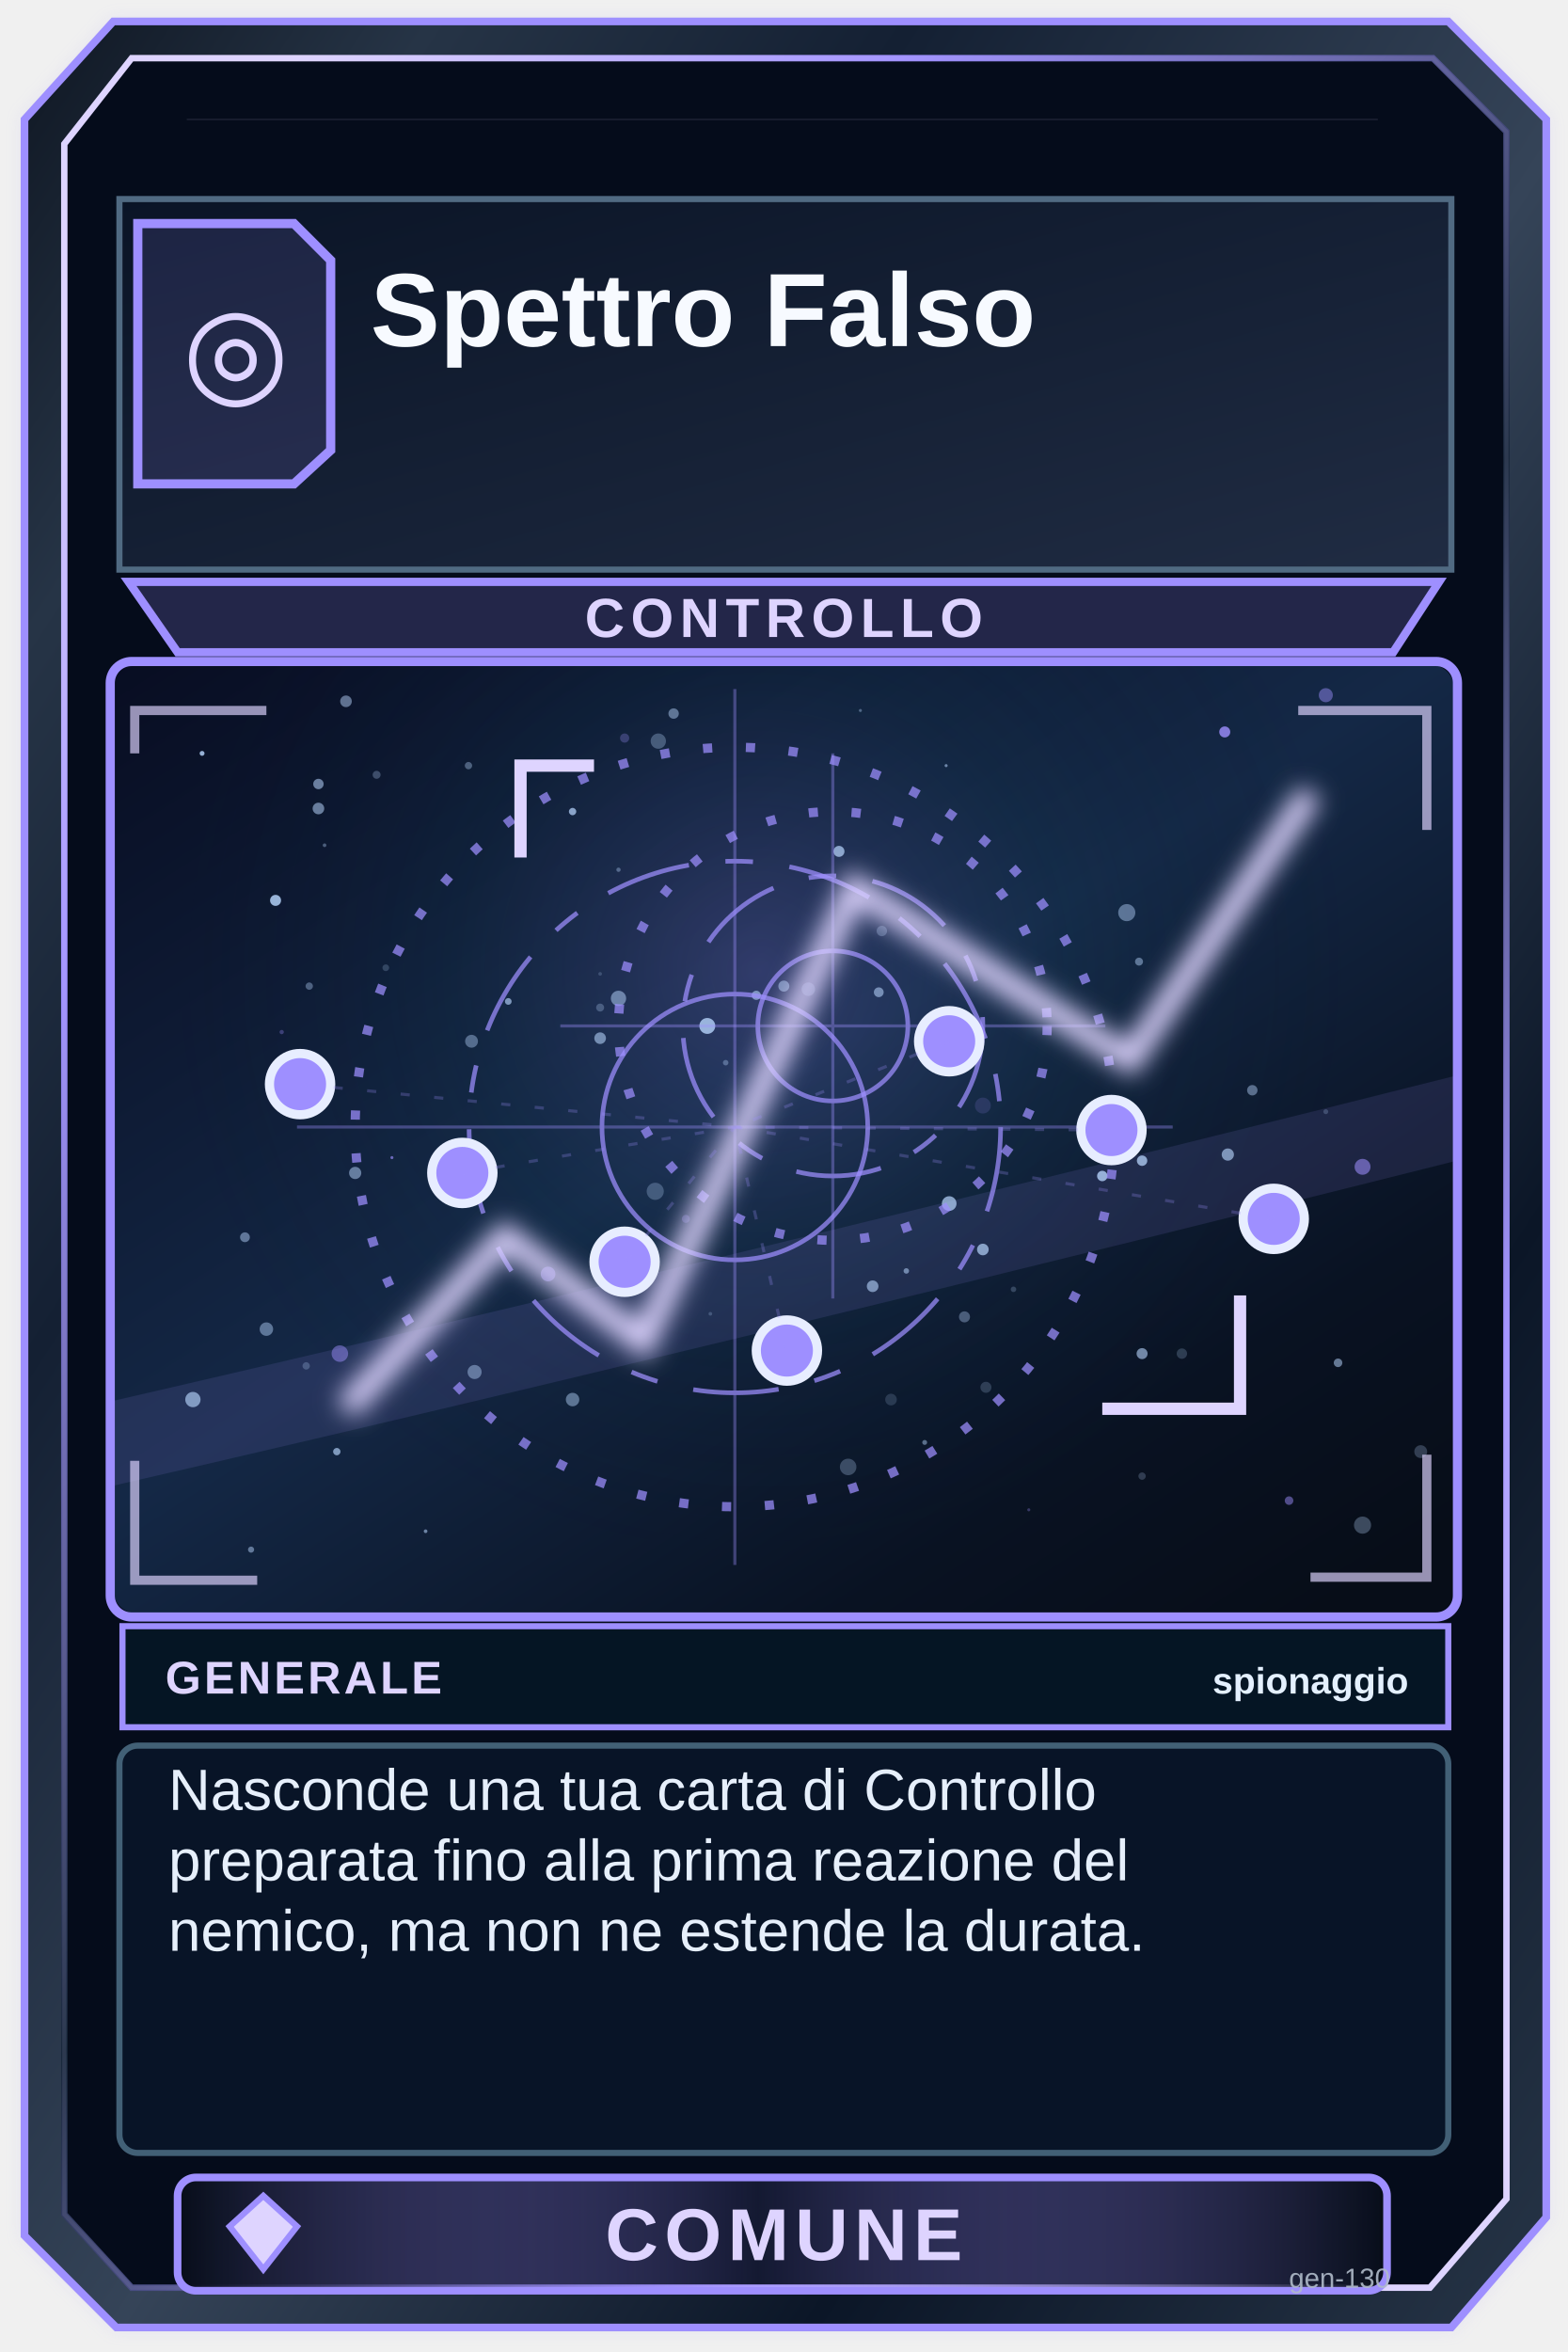
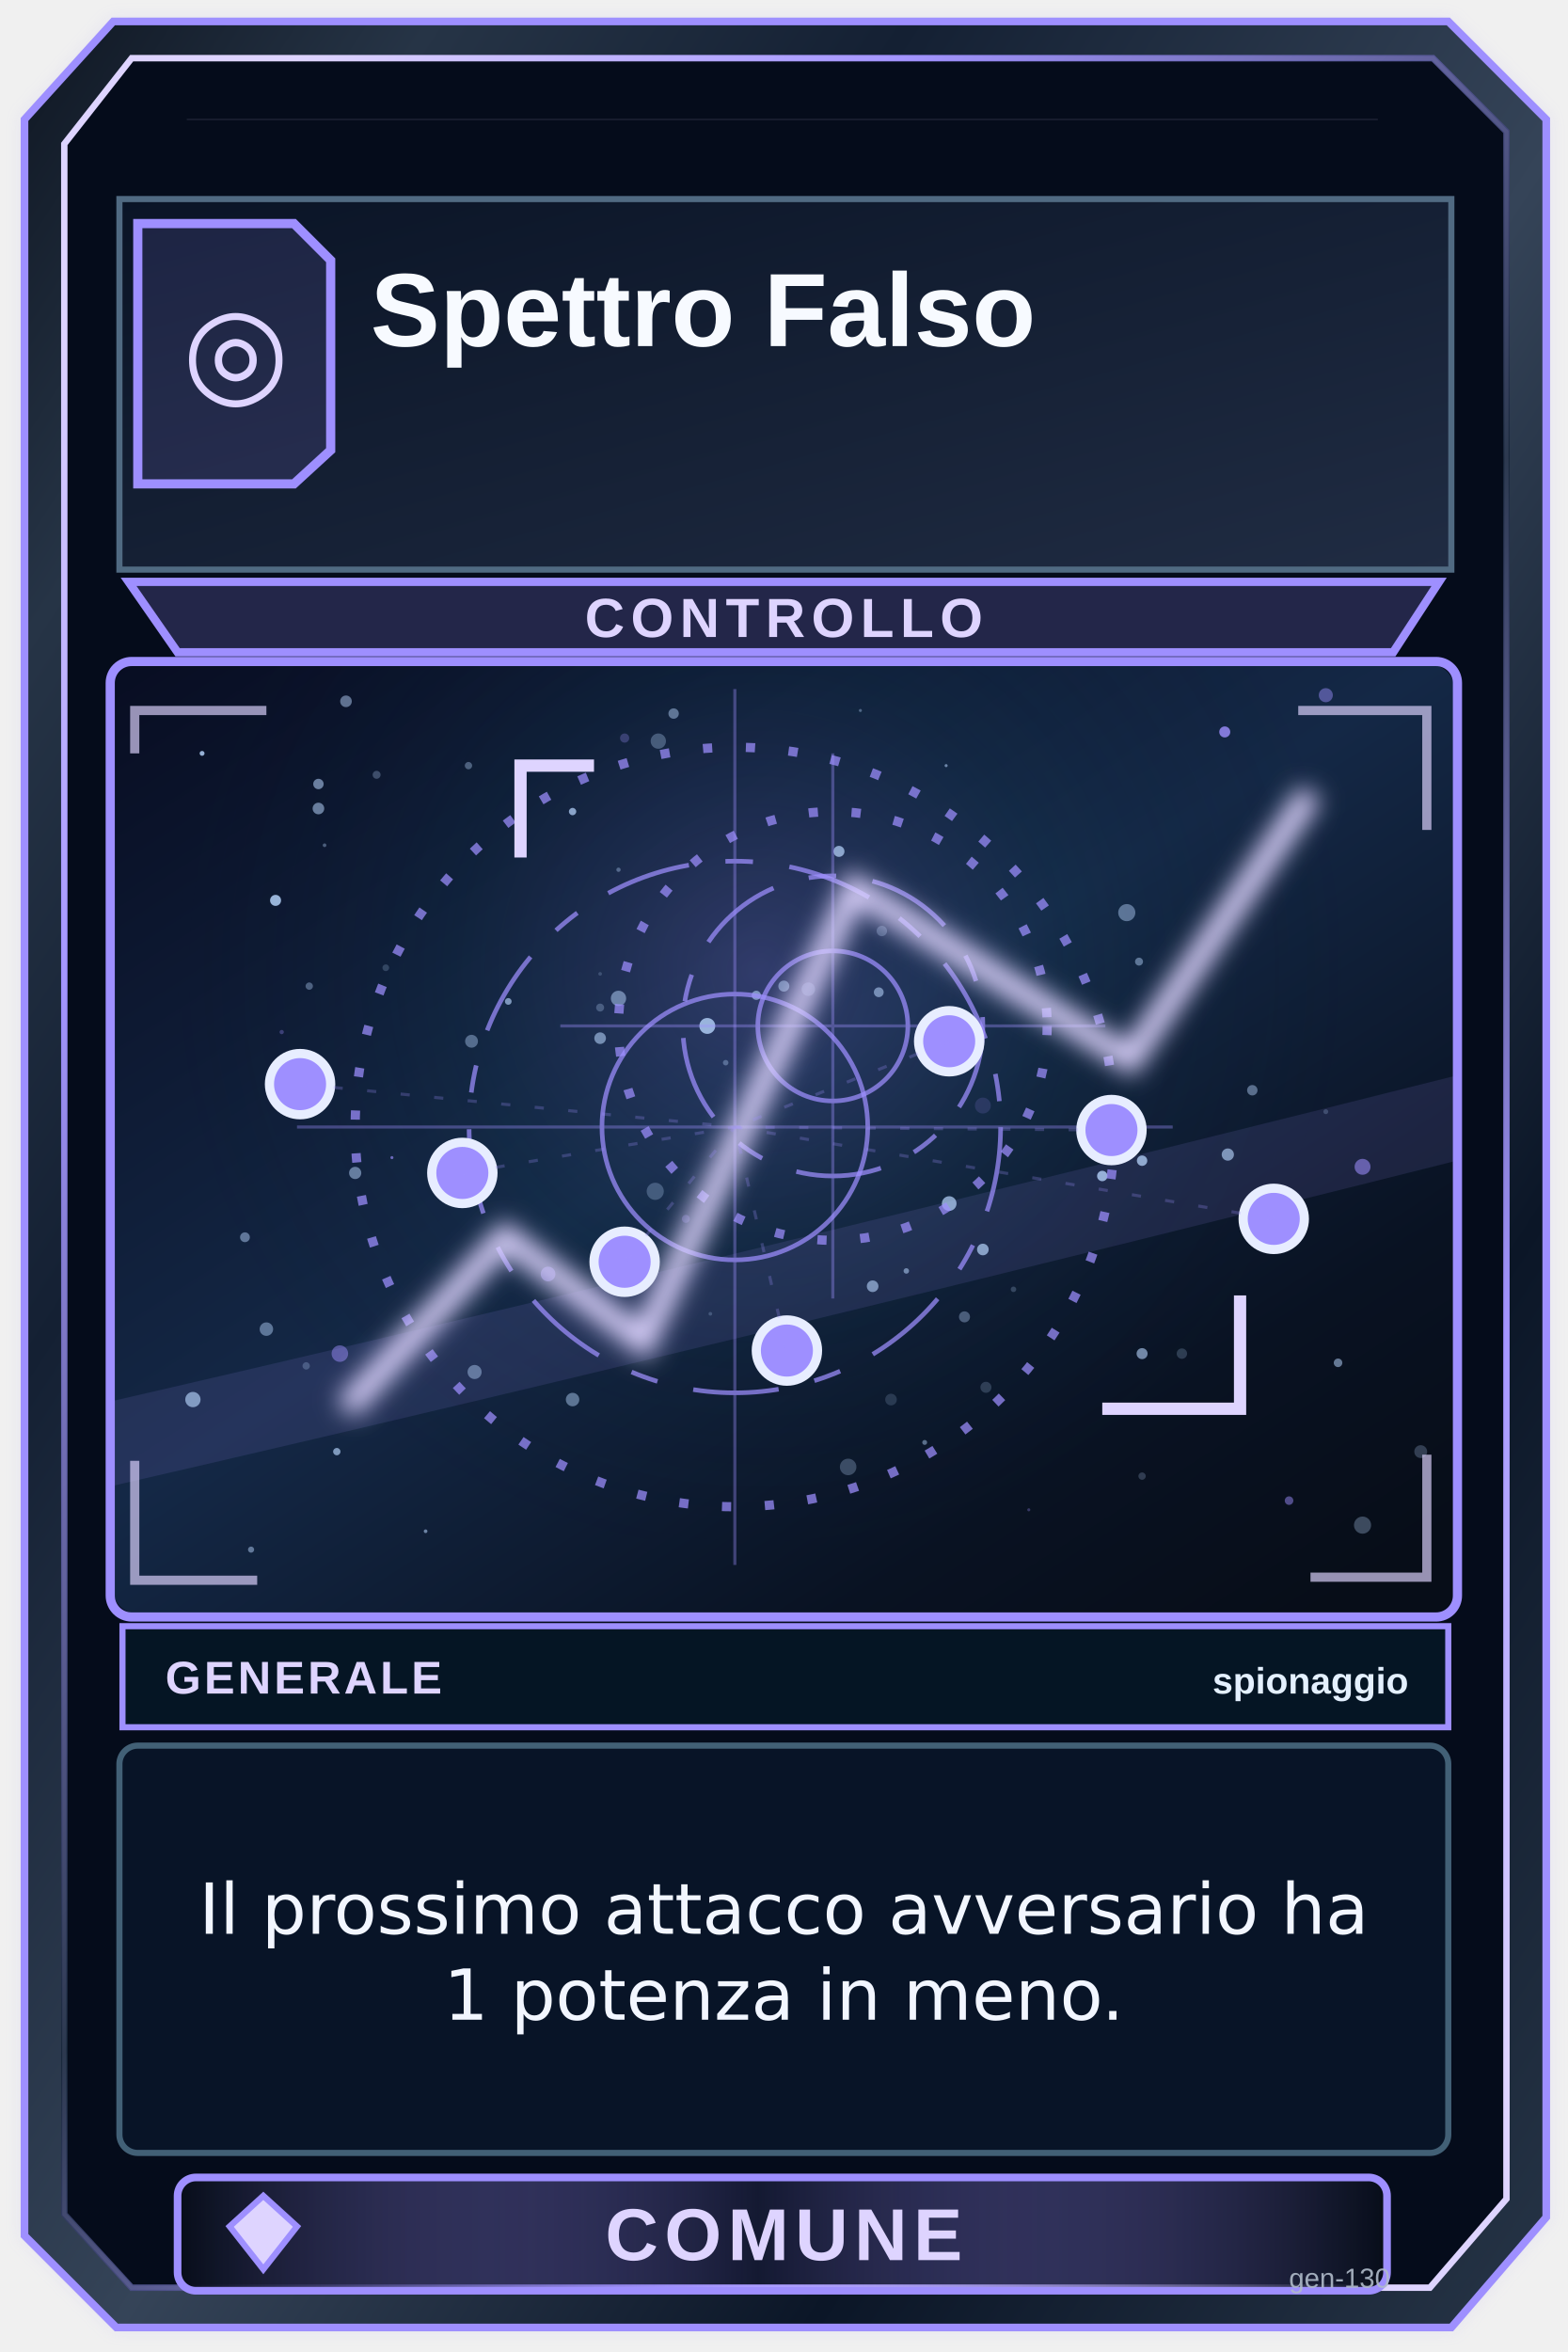
- <svg xmlns="http://www.w3.org/2000/svg" width="512" height="768" viewBox="0 0 512 768" role="img" aria-label="Spettro Falso · CONTROLLO · COMUNE">
+ <svg xmlns="http://www.w3.org/2000/svg" width="512" height="768" viewBox="0 0 512 768" role="img" aria-label="Spettro Falso · CONTROLLO · COMUNE · Il prossimo attacco avversario ha 1 potenza in meno.">
  <defs>
    <linearGradient id="metal" x1="0" y1="0" x2="1" y2="1">
      <stop stop-color="#101824" />
      <stop offset=".13" stop-color="#263446" />
      <stop offset=".29" stop-color="#142033" />
      <stop offset=".53" stop-color="#354458" />
      <stop offset=".76" stop-color="#0b1627" />
      <stop offset="1" stop-color="#263446" />
    </linearGradient>
    <linearGradient id="rim" x1=".15" y1="0" x2=".87" y2="1">
      <stop stop-color="#ded4ff" />
      <stop offset=".2" stop-color="#9e8fff" />
      <stop offset=".52" stop-color="#19283c" />
      <stop offset=".78" stop-color="#9e8fff" />
      <stop offset="1" stop-color="#ded4ff" />
    </linearGradient>
    <linearGradient id="spaceSky" x1="0" y1="0" x2=".9" y2="1">
      <stop stop-color="#080d22" />
      <stop offset=".49" stop-color="#142846" />
      <stop offset=".82" stop-color="#091222" />
      <stop offset="1" stop-color="#070d18" />
    </linearGradient>
    <radialGradient id="planet">
      <stop stop-color="#9e8fff" stop-opacity=".65" />
      <stop offset=".52" stop-color="#194761" stop-opacity=".42" />
      <stop offset="1" stop-color="#0a1529" stop-opacity=".05" />
    </radialGradient>
    <linearGradient id="titlePanel" x1="0" x2="1" y1="0" y2="1">
      <stop stop-color="#0a1426" />
      <stop offset="1" stop-color="#202c43" />
    </linearGradient>
    <linearGradient id="rarityShine" x1="0" y1="0" x2="1" y2="0">
      <stop stop-color="#070d19" />
      <stop offset=".48" stop-color="#9e8fff" stop-opacity="0.1" />
      <stop offset="1" stop-color="#070d19" />
    </linearGradient>
    <filter id="rimGlow" x="-30%" y="-30%" width="160%" height="160%">
      <feGaussianBlur stdDeviation="2.45" />
    </filter>
    <filter id="beamGlow" x="-70%" y="-70%" width="240%" height="240%">
      <feGaussianBlur stdDeviation="4" />
    </filter>
    <clipPath id="artClip">
      <rect x="37" y="217" width="438" height="310" rx="8" />
    </clipPath>
  </defs>
  <path d="M37 7H473L505 39V724L474 760H38L8 730V39Z" fill="#030712" stroke="#9e8fff" stroke-width="2.8" opacity="0.12" filter="url(#rimGlow)" />
  <path d="M37 7H473L505 39V724L474 760H38L8 730V39Z" fill="url(#metal)" stroke="#9e8fff" stroke-width="2.5" />
  <path d="M43 19H468L492 43V718L467 747H43L21 723V47Z" fill="#050c1b" stroke="url(#rim)" stroke-width="2.1" />
  <path d="M43 19H468L492 43V718L467 747H43L21 723V47Z" fill="none" stroke="#ded4ff" stroke-width="1.35" opacity="0.1" />
  <path d="M61 39H450" stroke="#ded4ff" stroke-width="0.5" opacity="0.1" />
  <path d="M32 85V51L52 29H135 M376 29H458L482 52V122 M32 648V715L50 735H128 M382 735H460L481 713V647" fill="none" stroke="#f7fcff" stroke-width="1" opacity="0" />
  <path d="M61 43H450" stroke="#fff" stroke-width="1" opacity="0" />
  <path d="M39 65H474V186H39Z" fill="url(#titlePanel)" stroke="#506a82" stroke-width="2" />
  <path d="M45 73H96L108 85V147L96 158H45Z" fill="#9e8fff" fill-opacity=".13" stroke="#9e8fff" stroke-width="3" />
  <text x="77" y="128" text-anchor="middle" fill="#ded4ff" font-family="Arial, sans-serif" font-size="40" font-weight="bold">◎</text>
  <text x="121" y="113" fill="#f7faff" font-family="Arial,sans-serif" font-size="34" font-weight="800">Spettro Falso</text>
  <path d="M42 190H470L455 213H58Z" fill="#9e8fff" fill-opacity=".20" stroke="#9e8fff" stroke-width="2.7" />
  <text x="256" y="208" text-anchor="middle" fill="#ded4ff" font-family="Arial,sans-serif" font-size="18" font-weight="900" letter-spacing="2">CONTROLLO</text>
  <g clip-path="url(#artClip)">
    <rect x="37" y="217" width="438" height="310" fill="url(#spaceSky)" />
    <circle cx="248" cy="317" r="190" fill="url(#planet)" opacity=".34" />
    <path d="M12 477Q218 430 508 357" fill="none" stroke="#9e8fff" stroke-width="27" opacity=".12" />
    <circle cx="224" cy="398" r="1.3" fill="#9e8fff" opacity="0.28" />
    <circle cx="66" cy="246" r="0.8" fill="#b9d7ff" opacity="0.80" />
    <circle cx="155" cy="448" r="2.3" fill="#b9d7ff" opacity="0.43" />
    <circle cx="256" cy="322" r="1.8" fill="#b9d7ff" opacity="0.49" />
    <circle cx="274" cy="278" r="1.8" fill="#b9d7ff" opacity="0.70" />
    <circle cx="87" cy="434" r="2.2" fill="#b9d7ff" opacity="0.45" />
    <circle cx="433" cy="227" r="2.3" fill="#9e8fff" opacity="0.46" />
    <circle cx="445" cy="498" r="2.8" fill="#b9d7ff" opacity="0.30" />
    <circle cx="360" cy="384" r="1.7" fill="#b9d7ff" opacity="0.77" />
    <circle cx="100" cy="446" r="1.2" fill="#b9d7ff" opacity="0.25" />
    <circle cx="302" cy="471" r="0.8" fill="#b9d7ff" opacity="0.45" />
    <circle cx="154" cy="340" r="2.1" fill="#b9d7ff" opacity="0.40" />
    <circle cx="92" cy="337" r="0.7" fill="#9e8fff" opacity="0.32" />
    <circle cx="82" cy="506" r="1.0" fill="#b9d7ff" opacity="0.48" />
    <circle cx="63" cy="457" r="2.5" fill="#b9d7ff" opacity="0.63" />
    <circle cx="309" cy="250" r="0.5" fill="#b9d7ff" opacity="0.54" />
    <circle cx="386" cy="442" r="1.7" fill="#b9d7ff" opacity="0.21" />
    <circle cx="231" cy="335" r="2.6" fill="#b9d7ff" opacity="0.78" />
    <circle cx="111" cy="442" r="2.7" fill="#9e8fff" opacity="0.47" />
    <circle cx="202" cy="284" r="0.7" fill="#b9d7ff" opacity="0.37" />
    <circle cx="187" cy="265" r="1.2" fill="#b9d7ff" opacity="0.71" />
    <circle cx="247" cy="325" r="1.5" fill="#b9d7ff" opacity="0.58" />
    <circle cx="215" cy="242" r="2.5" fill="#b9d7ff" opacity="0.31" />
    <circle cx="187" cy="457" r="2.2" fill="#b9d7ff" opacity="0.45" />
    <circle cx="445" cy="381" r="2.6" fill="#9e8fff" opacity="0.56" />
    <circle cx="321" cy="408" r="1.9" fill="#b9d7ff" opacity="0.68" />
    <circle cx="80" cy="404" r="1.6" fill="#b9d7ff" opacity="0.47" />
    <circle cx="110" cy="474" r="1.2" fill="#b9d7ff" opacity="0.65" />
    <circle cx="401" cy="377" r="2.0" fill="#b9d7ff" opacity="0.62" />
    <circle cx="409" cy="356" r="1.7" fill="#b9d7ff" opacity="0.44" />
    <circle cx="336" cy="493" r="0.5" fill="#9e8fff" opacity="0.31" />
    <circle cx="287" cy="324" r="1.6" fill="#b9d7ff" opacity="0.55" />
    <circle cx="288" cy="304" r="1.7" fill="#b9d7ff" opacity="0.28" />
    <circle cx="373" cy="379" r="1.7" fill="#b9d7ff" opacity="0.73" />
    <circle cx="104" cy="264" r="1.9" fill="#b9d7ff" opacity="0.53" />
    <circle cx="368" cy="298" r="2.8" fill="#b9d7ff" opacity="0.44" />
    <circle cx="179" cy="416" r="2.4" fill="#9e8fff" opacity="0.50" />
    <circle cx="106" cy="276" r="0.6" fill="#b9d7ff" opacity="0.36" />
    <circle cx="123" cy="253" r="1.3" fill="#b9d7ff" opacity="0.28" />
    <circle cx="315" cy="430" r="1.8" fill="#b9d7ff" opacity="0.35" />
    <circle cx="126" cy="316" r="1.1" fill="#b9d7ff" opacity="0.21" />
    <circle cx="101" cy="322" r="1.2" fill="#b9d7ff" opacity="0.37" />
    <circle cx="321" cy="361" r="2.6" fill="#9e8fff" opacity="0.16" />
    <circle cx="113" cy="229" r="1.9" fill="#b9d7ff" opacity="0.48" />
    <circle cx="285" cy="420" r="1.9" fill="#b9d7ff" opacity="0.59" />
    <circle cx="296" cy="415" r="0.9" fill="#b9d7ff" opacity="0.53" />
    <circle cx="373" cy="442" r="1.8" fill="#b9d7ff" opacity="0.59" />
    <circle cx="331" cy="421" r="0.9" fill="#b9d7ff" opacity="0.23" />
    <circle cx="204" cy="241" r="1.5" fill="#9e8fff" opacity="0.28" />
    <circle cx="214" cy="389" r="2.8" fill="#b9d7ff" opacity="0.27" />
    <circle cx="264" cy="323" r="2.2" fill="#b9d7ff" opacity="0.27" />
    <circle cx="116" cy="383" r="2.0" fill="#b9d7ff" opacity="0.50" />
    <circle cx="232" cy="429" r="0.6" fill="#b9d7ff" opacity="0.23" />
    <circle cx="372" cy="314" r="1.3" fill="#b9d7ff" opacity="0.45" />
    <circle cx="421" cy="400" r="0.6" fill="#9e8fff" opacity="0.40" />
    <circle cx="322" cy="453" r="1.8" fill="#b9d7ff" opacity="0.20" />
    <circle cx="373" cy="482" r="1.2" fill="#b9d7ff" opacity="0.22" />
    <circle cx="281" cy="232" r="0.5" fill="#b9d7ff" opacity="0.37" />
    <circle cx="139" cy="500" r="0.6" fill="#b9d7ff" opacity="0.55" />
    <circle cx="220" cy="233" r="1.7" fill="#b9d7ff" opacity="0.46" />
    <circle cx="421" cy="490" r="1.4" fill="#9e8fff" opacity="0.48" />
    <circle cx="291" cy="457" r="1.9" fill="#b9d7ff" opacity="0.17" />
    <circle cx="277" cy="479" r="2.7" fill="#b9d7ff" opacity="0.27" />
    <circle cx="202" cy="326" r="2.5" fill="#b9d7ff" opacity="0.50" />
    <circle cx="90" cy="294" r="1.8" fill="#b9d7ff" opacity="0.81" />
    <circle cx="437" cy="445" r="1.4" fill="#b9d7ff" opacity="0.52" />
    <circle cx="400" cy="239" r="1.8" fill="#9e8fff" opacity="0.80" />
    <circle cx="196" cy="339" r="1.9" fill="#b9d7ff" opacity="0.56" />
    <circle cx="433" cy="363" r="0.8" fill="#b9d7ff" opacity="0.22" />
    <circle cx="153" cy="250" r="1.2" fill="#b9d7ff" opacity="0.36" />
    <circle cx="196" cy="318" r="0.6" fill="#b9d7ff" opacity="0.20" />
    <circle cx="237" cy="347" r="0.9" fill="#b9d7ff" opacity="0.34" />
    <circle cx="128" cy="378" r="0.5" fill="#9e8fff" opacity="0.64" />
    <circle cx="104" cy="256" r="1.7" fill="#b9d7ff" opacity="0.54" />
    <circle cx="464" cy="474" r="2.1" fill="#b9d7ff" opacity="0.24" />
    <circle cx="166" cy="327" r="1.1" fill="#b9d7ff" opacity="0.64" />
    <circle cx="310" cy="393" r="2.4" fill="#b9d7ff" opacity="0.70" />
    <circle cx="196" cy="329" r="1.3" fill="#b9d7ff" opacity="0.28" />
    <g fill="none" stroke="#9e8fff" opacity=".72">
      <circle cx="240" cy="368" r="124" stroke-width="3" stroke-dasharray="3 11" />
      <circle cx="240" cy="368" r="86.8" stroke-width="1.5" stroke-dasharray="28 12 9 12" />
      <circle cx="240" cy="368" r="43.4" stroke-width="1.5" />
      <path d="M97 368H383 M240 225V511" stroke-width="1" opacity=".5" />
    </g>
    <g fill="none" stroke="#9e8fff" opacity=".72">
      <circle cx="272" cy="335" r="70" stroke-width="3" stroke-dasharray="3 11" />
      <circle cx="272" cy="335" r="49" stroke-width="1.5" stroke-dasharray="28 12 9 12" />
      <circle cx="272" cy="335" r="24.5" stroke-width="1.5" />
      <path d="M183 335H361 M272 246V424" stroke-width="1" opacity=".5" />
    </g>
    <path d="M113 460L165 404L210 438L279 290L369 346L428 259" fill="none" stroke="#ded4ff" stroke-width="8" filter="url(#beamGlow)" />
    <circle cx="98" cy="354" r="10" fill="#9e8fff" stroke="#e7edff" stroke-width="3" />
    <path d="M98 354L240 368" stroke="#9e8fff" stroke-dasharray="3 8" opacity=".25" />
    <circle cx="151" cy="383" r="10" fill="#9e8fff" stroke="#e7edff" stroke-width="3" />
    <path d="M151 383L240 368" stroke="#9e8fff" stroke-dasharray="3 8" opacity=".25" />
    <circle cx="204" cy="412" r="10" fill="#9e8fff" stroke="#e7edff" stroke-width="3" />
    <path d="M204 412L240 368" stroke="#9e8fff" stroke-dasharray="3 8" opacity=".25" />
    <circle cx="257" cy="441" r="10" fill="#9e8fff" stroke="#e7edff" stroke-width="3" />
    <path d="M257 441L240 368" stroke="#9e8fff" stroke-dasharray="3 8" opacity=".25" />
    <circle cx="310" cy="340" r="10" fill="#9e8fff" stroke="#e7edff" stroke-width="3" />
    <path d="M310 340L240 368" stroke="#9e8fff" stroke-dasharray="3 8" opacity=".25" />
    <circle cx="363" cy="369" r="10" fill="#9e8fff" stroke="#e7edff" stroke-width="3" />
    <path d="M363 369L240 368" stroke="#9e8fff" stroke-dasharray="3 8" opacity=".25" />
    <circle cx="416" cy="398" r="10" fill="#9e8fff" stroke="#e7edff" stroke-width="3" />
    <path d="M416 398L240 368" stroke="#9e8fff" stroke-dasharray="3 8" opacity=".25" />
    <path d="M170 280L170 250L194 250M360 460H405V423" fill="none" stroke="#ded4ff" stroke-width="4" />
    <path d="M44 246V232H87 M424 232h42v39 M44 477v39h40 M428 515h38v-40" stroke="#ded4ff" stroke-width="3" fill="none" opacity=".67" />
  </g>
  <rect x="36" y="216" width="440" height="312" rx="7" fill="none" stroke="#9e8fff" stroke-width="3" />
  <path d="M40 531H473V564H40Z" fill="#051524" stroke="#9e8fff" stroke-width="2" />
  <text x="54" y="553" fill="#ded4ff" font-family="Arial,sans-serif" font-size="15" font-weight="bold" letter-spacing="1">GENERALE</text>
  <text x="460" y="553" text-anchor="end" fill="#e4f0ff" font-family="Arial,sans-serif" font-size="12" font-weight="bold">spionaggio</text>
  <rect x="39" y="570" width="434" height="133" rx="6" fill="#081427" stroke="#426076" stroke-width="2" />
-   <text x="55" y="591" fill="#e6effb" font-size="19" font-family="Arial,sans-serif">Nasconde una tua carta di Controllo</text>
-   <text x="55" y="614" fill="#e6effb" font-size="19" font-family="Arial,sans-serif">preparata fino alla prima reazione del</text>
-   <text x="55" y="637" fill="#e6effb" font-size="19" font-family="Arial,sans-serif">nemico, ma non ne estende la durata.</text>
+   <defs>
+     <clipPath id="rules-gen-130-g1">
+       <rect x="47" y="577" width="418" height="119" rx="8" />
+     </clipPath>
+   </defs>
+   <g data-current-effect="gen-130" data-effect-grade="1" data-effect-text="Il prossimo attacco avversario ha 1 potenza in meno." data-effect-panel="47,577,418,119" data-font-size="23" clip-path="url(#rules-gen-130-g1)">
+     <text x="256" y="631.44" text-anchor="middle" fill="#f2f6ff" font-family="DejaVu Sans,Arial,sans-serif" font-size="23">Il prossimo attacco avversario ha</text>
+     <text x="256" y="659.5" text-anchor="middle" fill="#f2f6ff" font-family="DejaVu Sans,Arial,sans-serif" font-size="23">1 potenza in meno.</text>
+   </g>
  <rect x="58" y="711" width="395" height="37" rx="6" fill="url(#rarityShine)" stroke="#9e8fff" stroke-width="2.5" />
  <path d="M75 727l11 -10l11 10l-11 14Z" fill="#ded4ff" stroke="#9e8fff" stroke-width="2" />
  <text x="256" y="738" fill="#ded4ff" text-anchor="middle" font-family="Arial,sans-serif" font-size="24" font-weight="900" letter-spacing="2">COMUNE</text>
  <text x="454" y="747" fill="#afbac9" font-family="Arial,sans-serif" font-size="9" text-anchor="end" opacity=".9">gen-130</text>
</svg>
